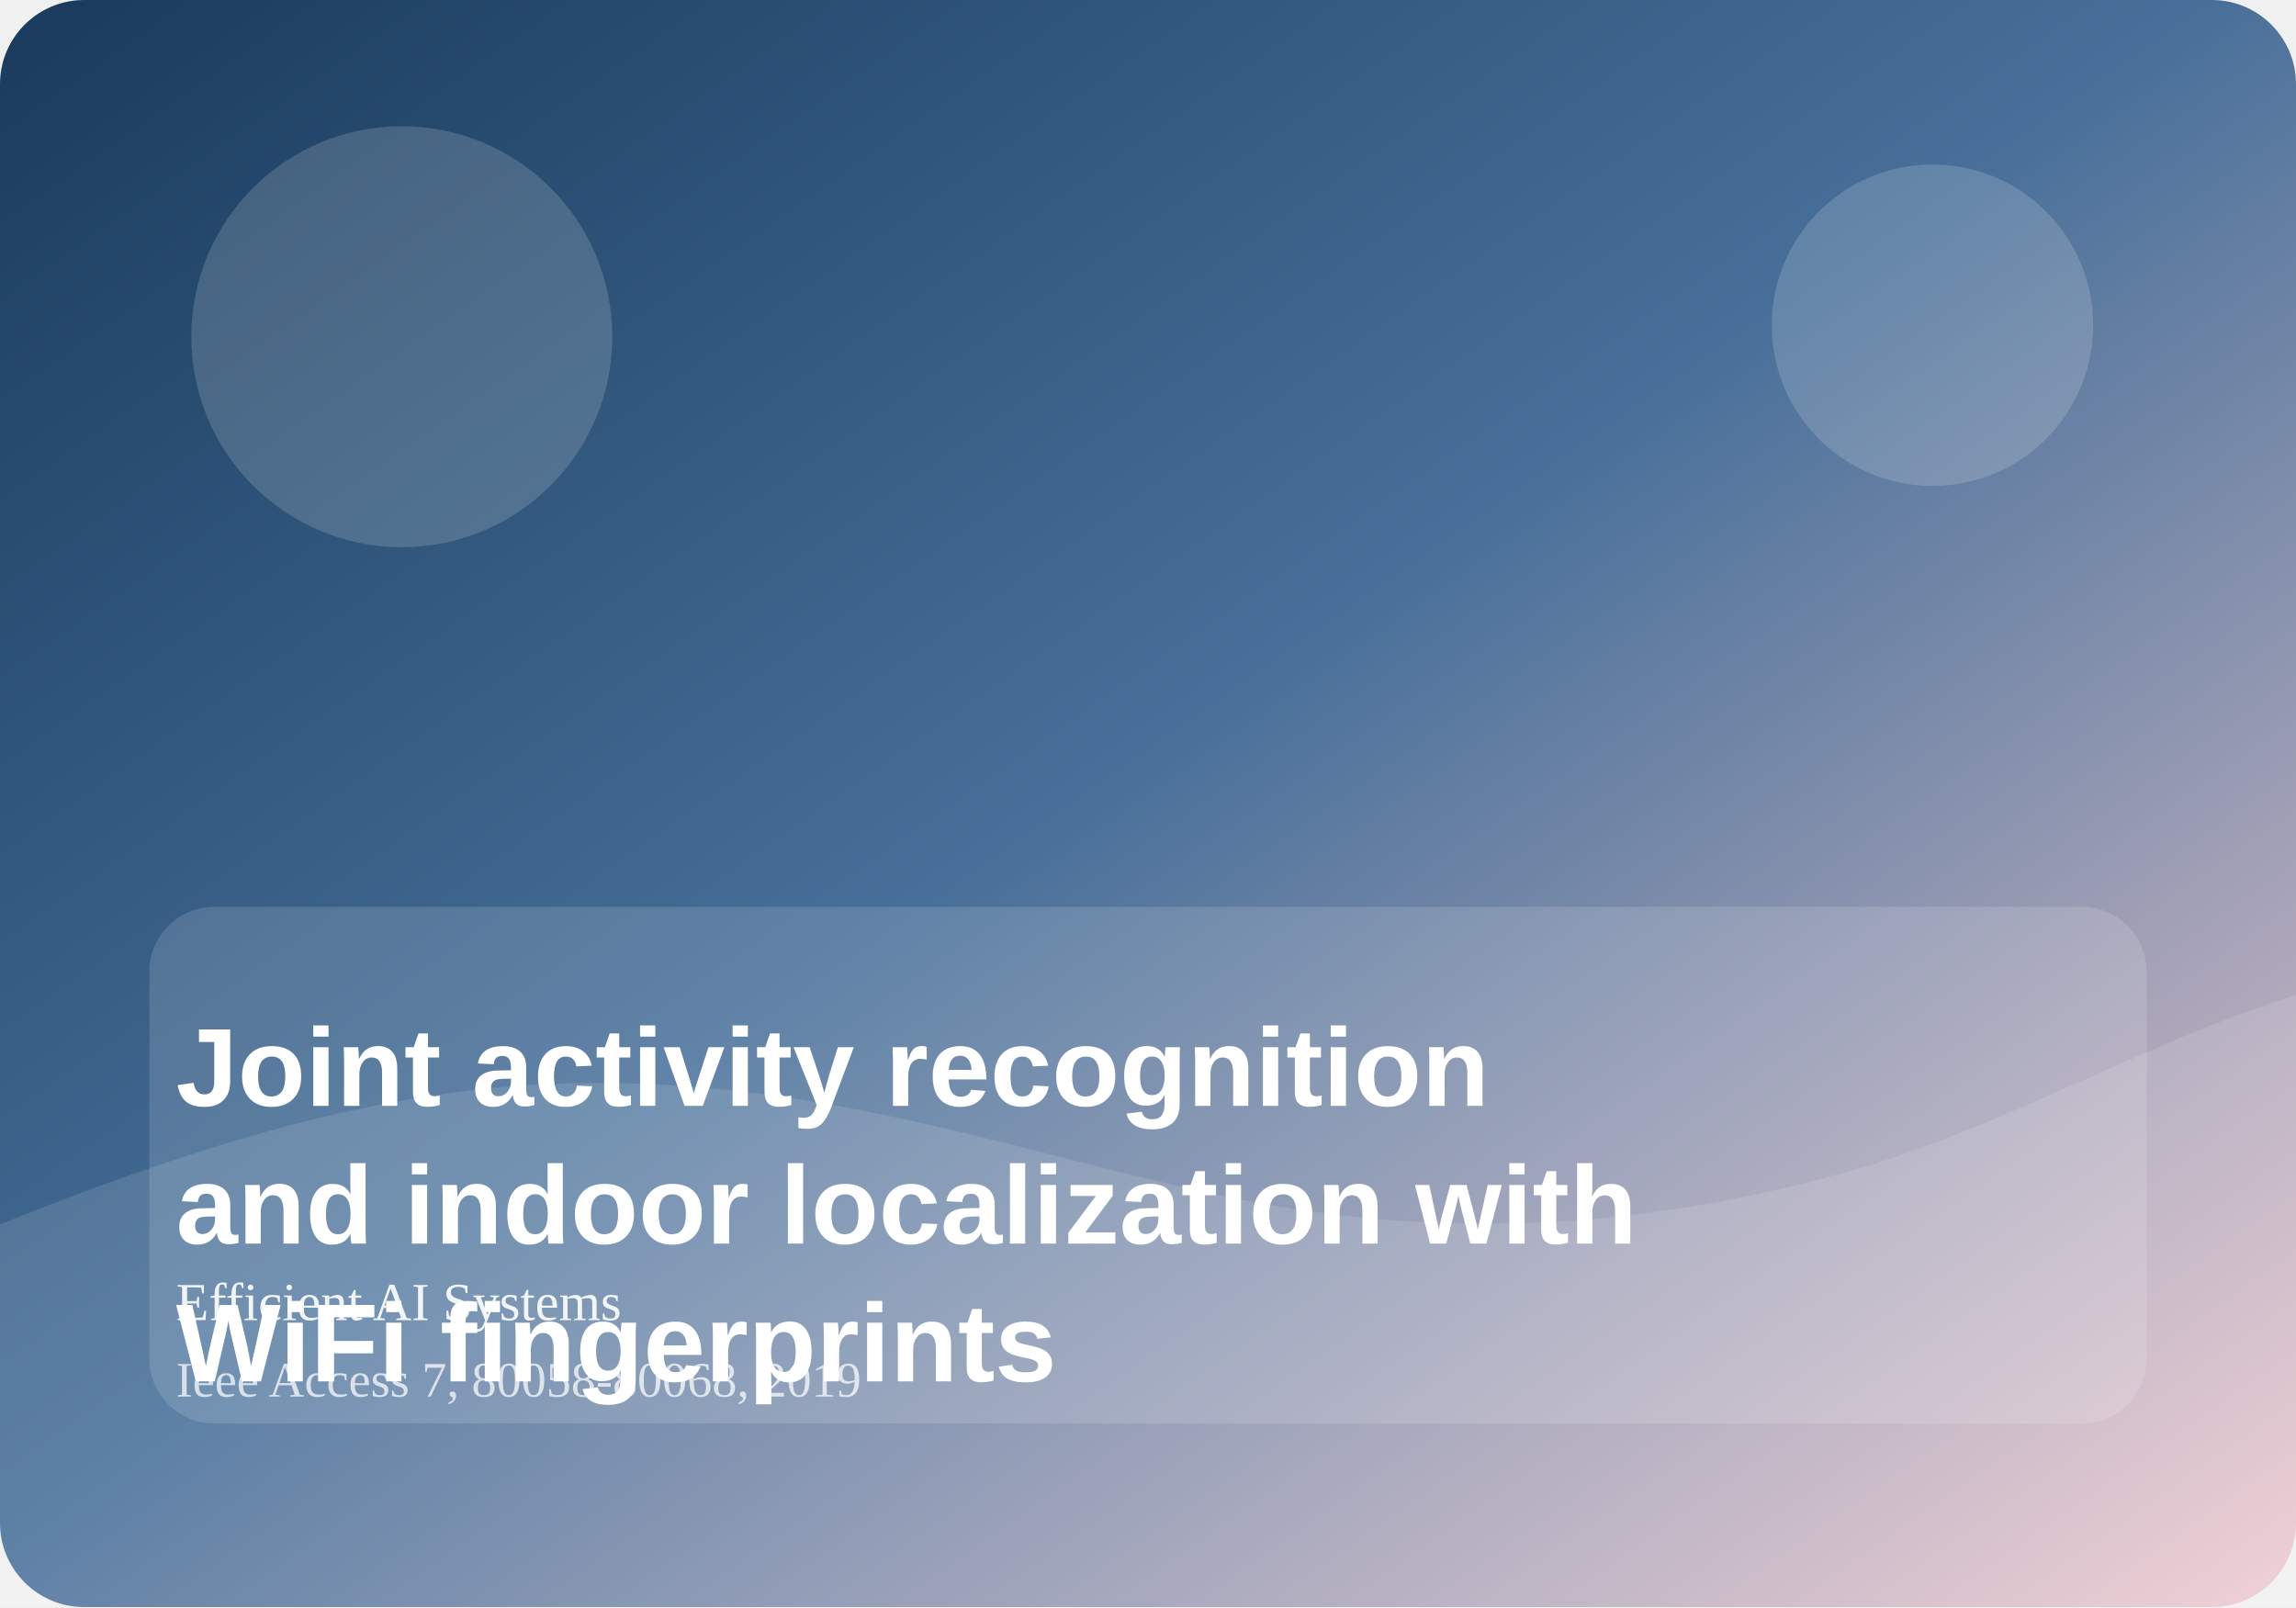
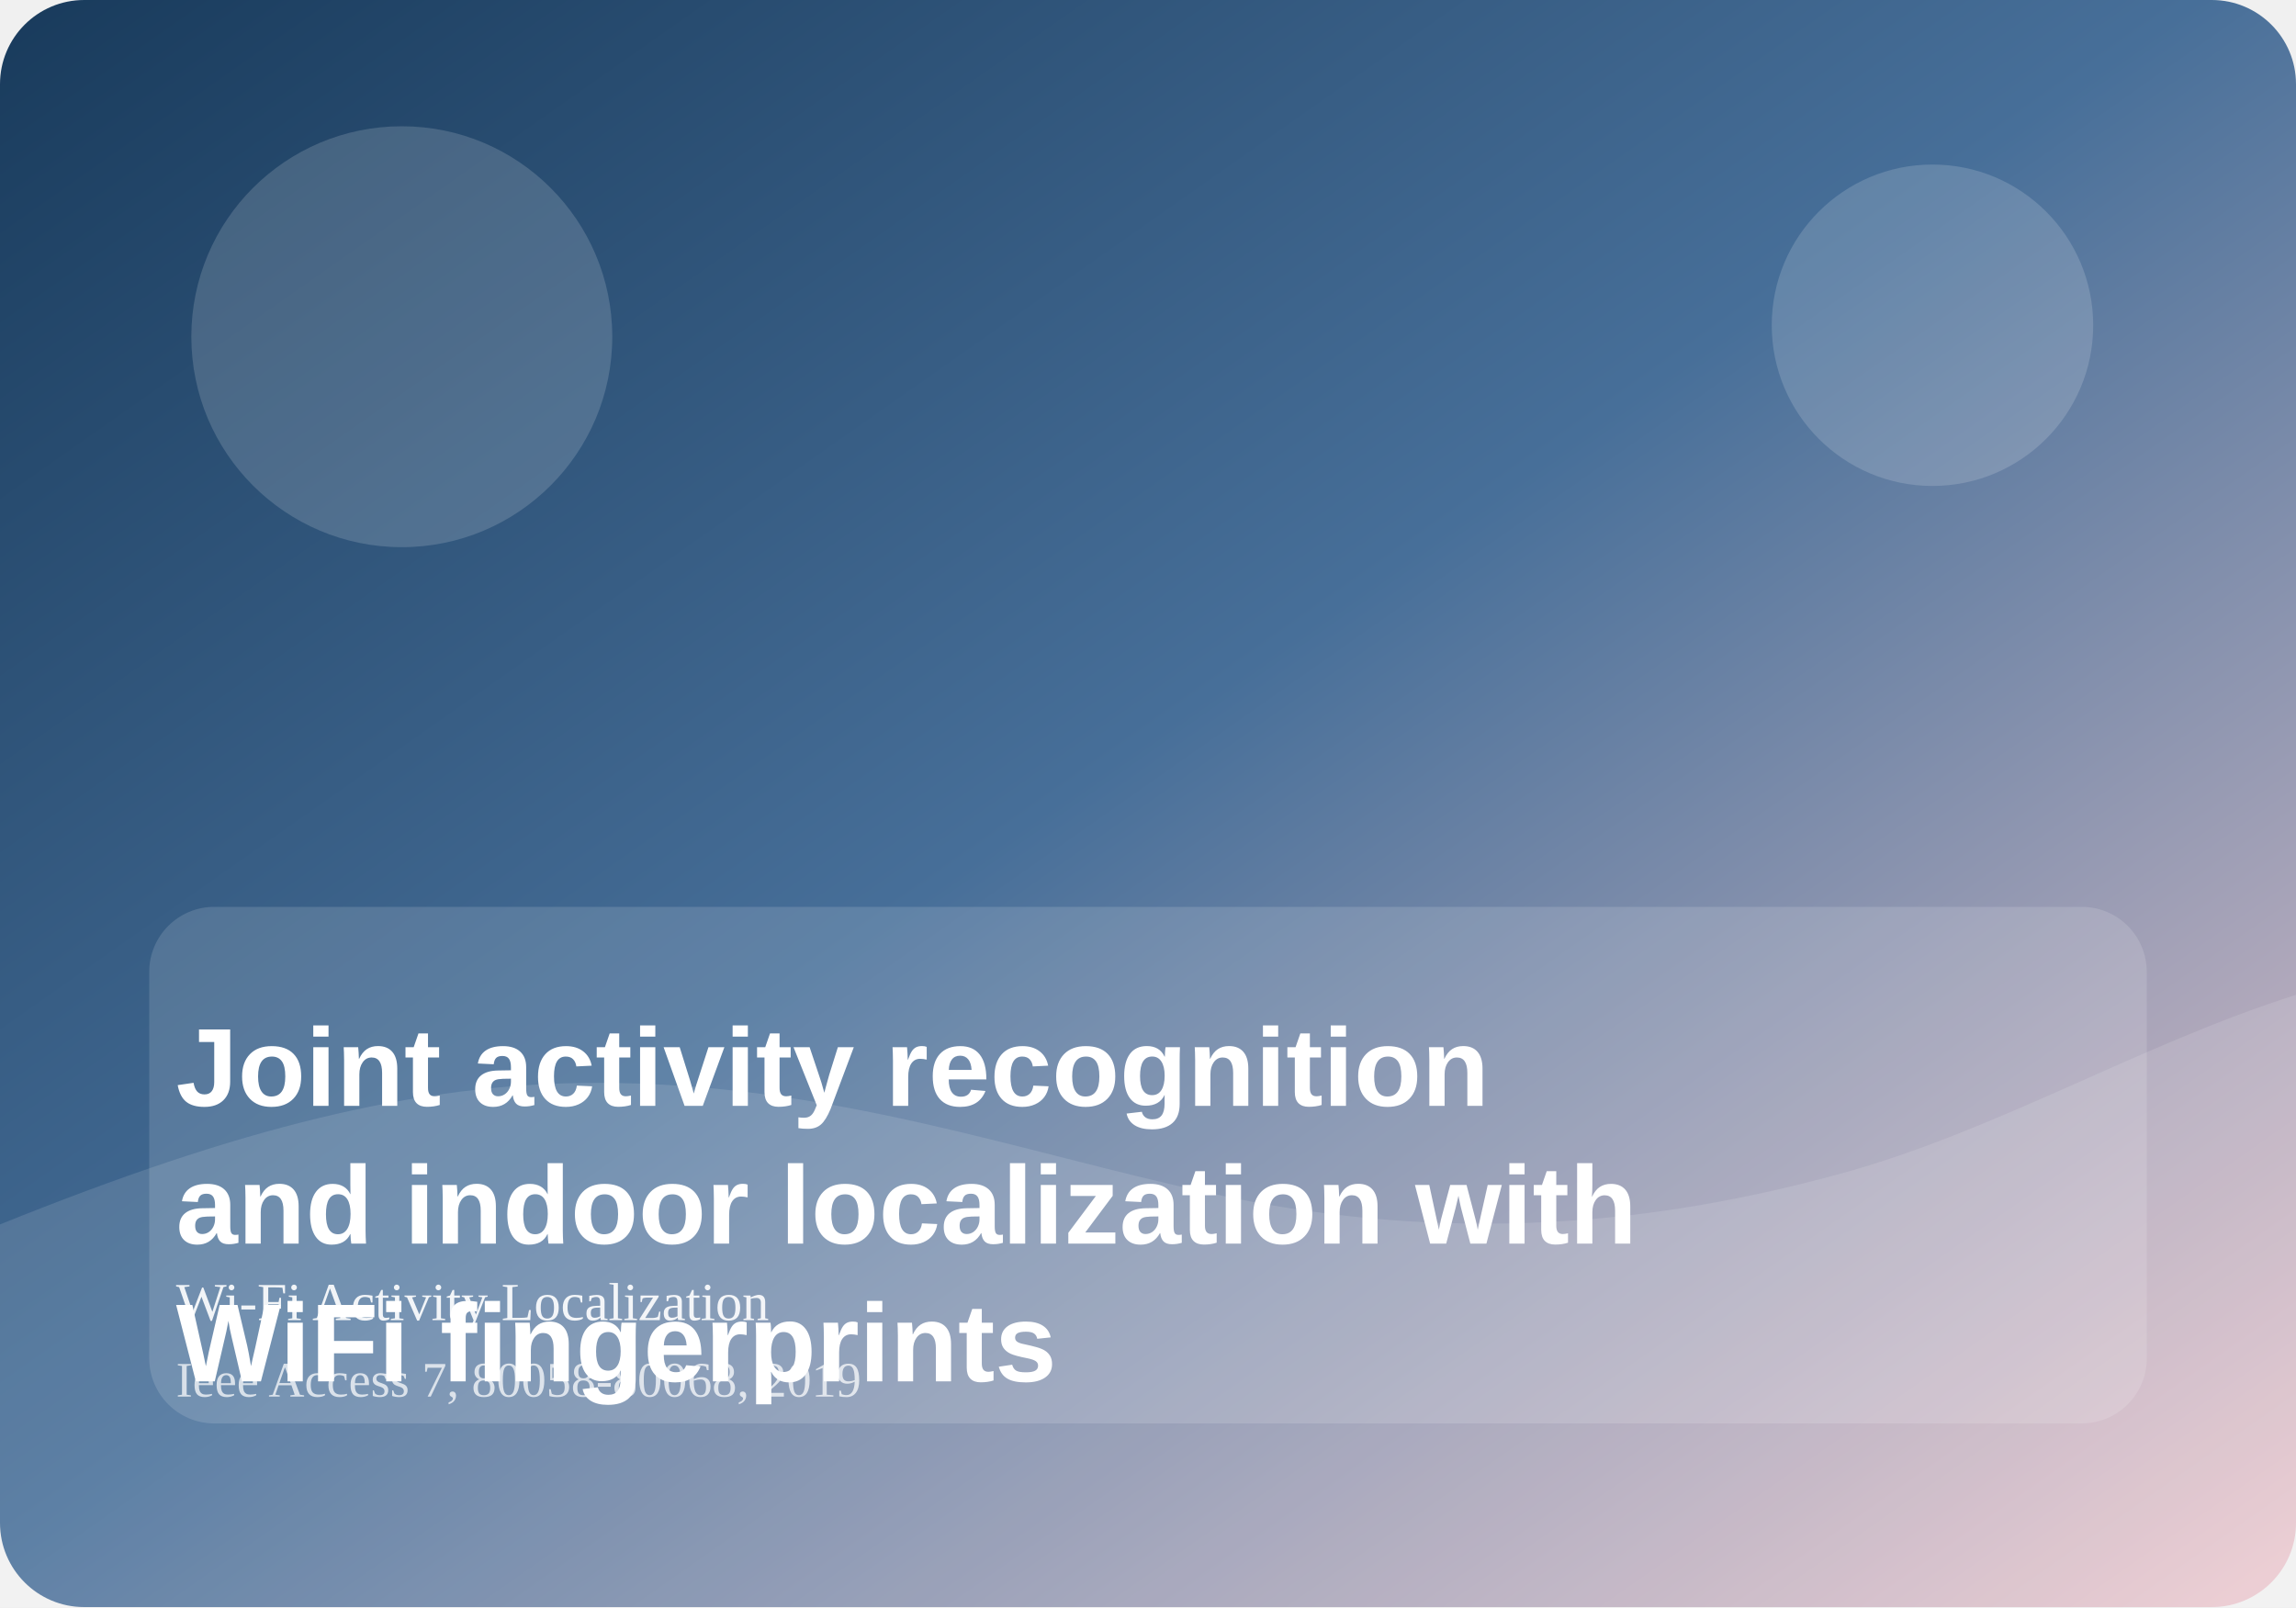
<svg xmlns="http://www.w3.org/2000/svg" viewBox="0 0 1200 840" role="img" aria-label="Joint activity recognition and indoor localization with WiFi fingerprints">
  <defs>
    <linearGradient id="paperGradient" x1="0%" y1="0%" x2="100%" y2="100%">
      <stop offset="0%" stop-color="#183a5b" />
      <stop offset="48%" stop-color="#476f99" />
      <stop offset="100%" stop-color="#f0cbd0" />
    </linearGradient>
  </defs>
  <rect width="1200" height="840" rx="44" fill="url(#paperGradient)" />
  <circle cx="210" cy="176" r="110" fill="rgba(255,255,255,0.16)" />
  <circle cx="1010" cy="170" r="84" fill="rgba(255,255,255,0.16)" />
  <path d="M0 640C124 590 218 566 312 566C434 566 532 602 634 624C744 648 850 644 960 614C1042 592 1118 546 1200 520V840H0Z" fill="rgba(255,255,255,0.12)" />
  <rect x="78" y="474" width="1044" height="270" rx="34" fill="rgba(255,255,255,0.14)" />
  <text x="92" y="578" font-family="Exo, Arial, sans-serif" font-size="58" font-weight="800" fill="#ffffff">
    <tspan x="92" dy="0">Joint activity recognition</tspan>
    <tspan x="92" dy="72">and indoor localization with</tspan>
    <tspan x="92" dy="72">WiFi fingerprints</tspan>
  </text>
-   <text x="92" y="690" font-family="Source Sans 3, Arial, sans-serif" font-size="28" fill="rgba(255,255,255,0.9)">Efficient AI Systems</text>
+   <text x="92" y="690" font-family="Source Sans 3, Arial, sans-serif" font-size="28" fill="rgba(255,255,255,0.9)">Wi-Fi Activity Localization</text>
  <text x="92" y="730" font-family="Source Sans 3, Arial, sans-serif" font-size="26" fill="rgba(255,255,255,0.72)">Ieee Access 7, 80058-80068, 2019</text>
</svg>
